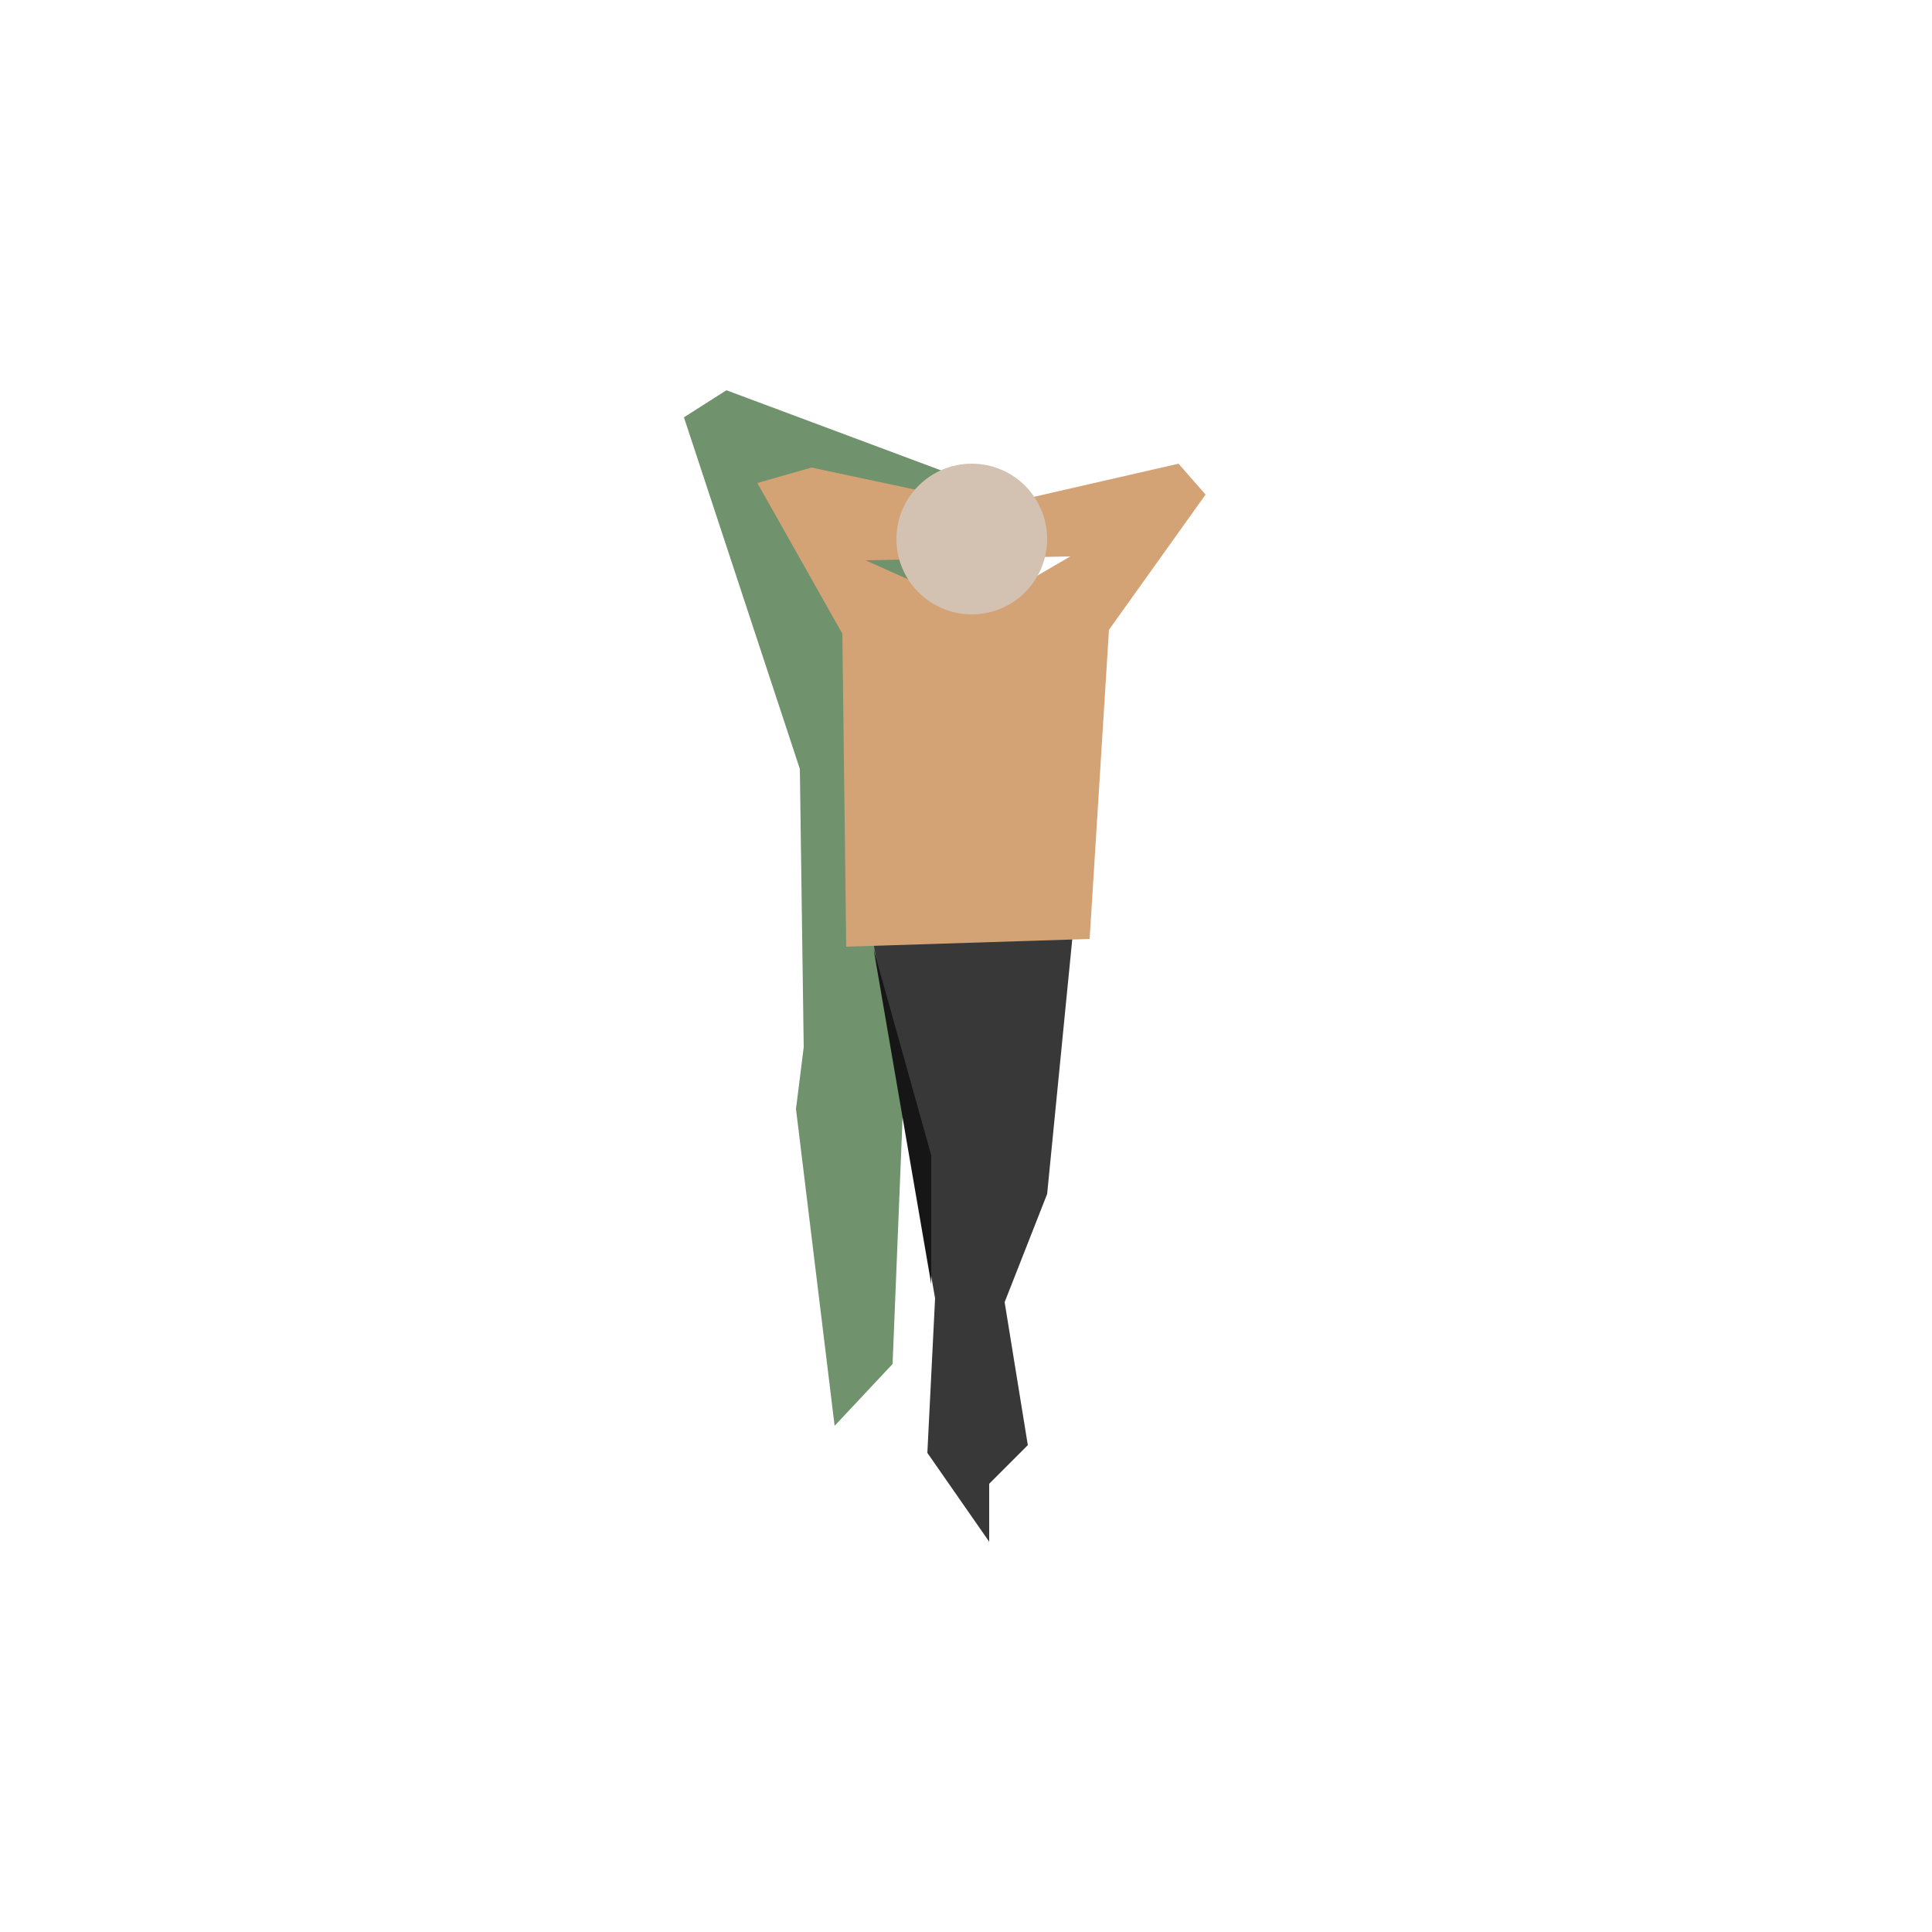
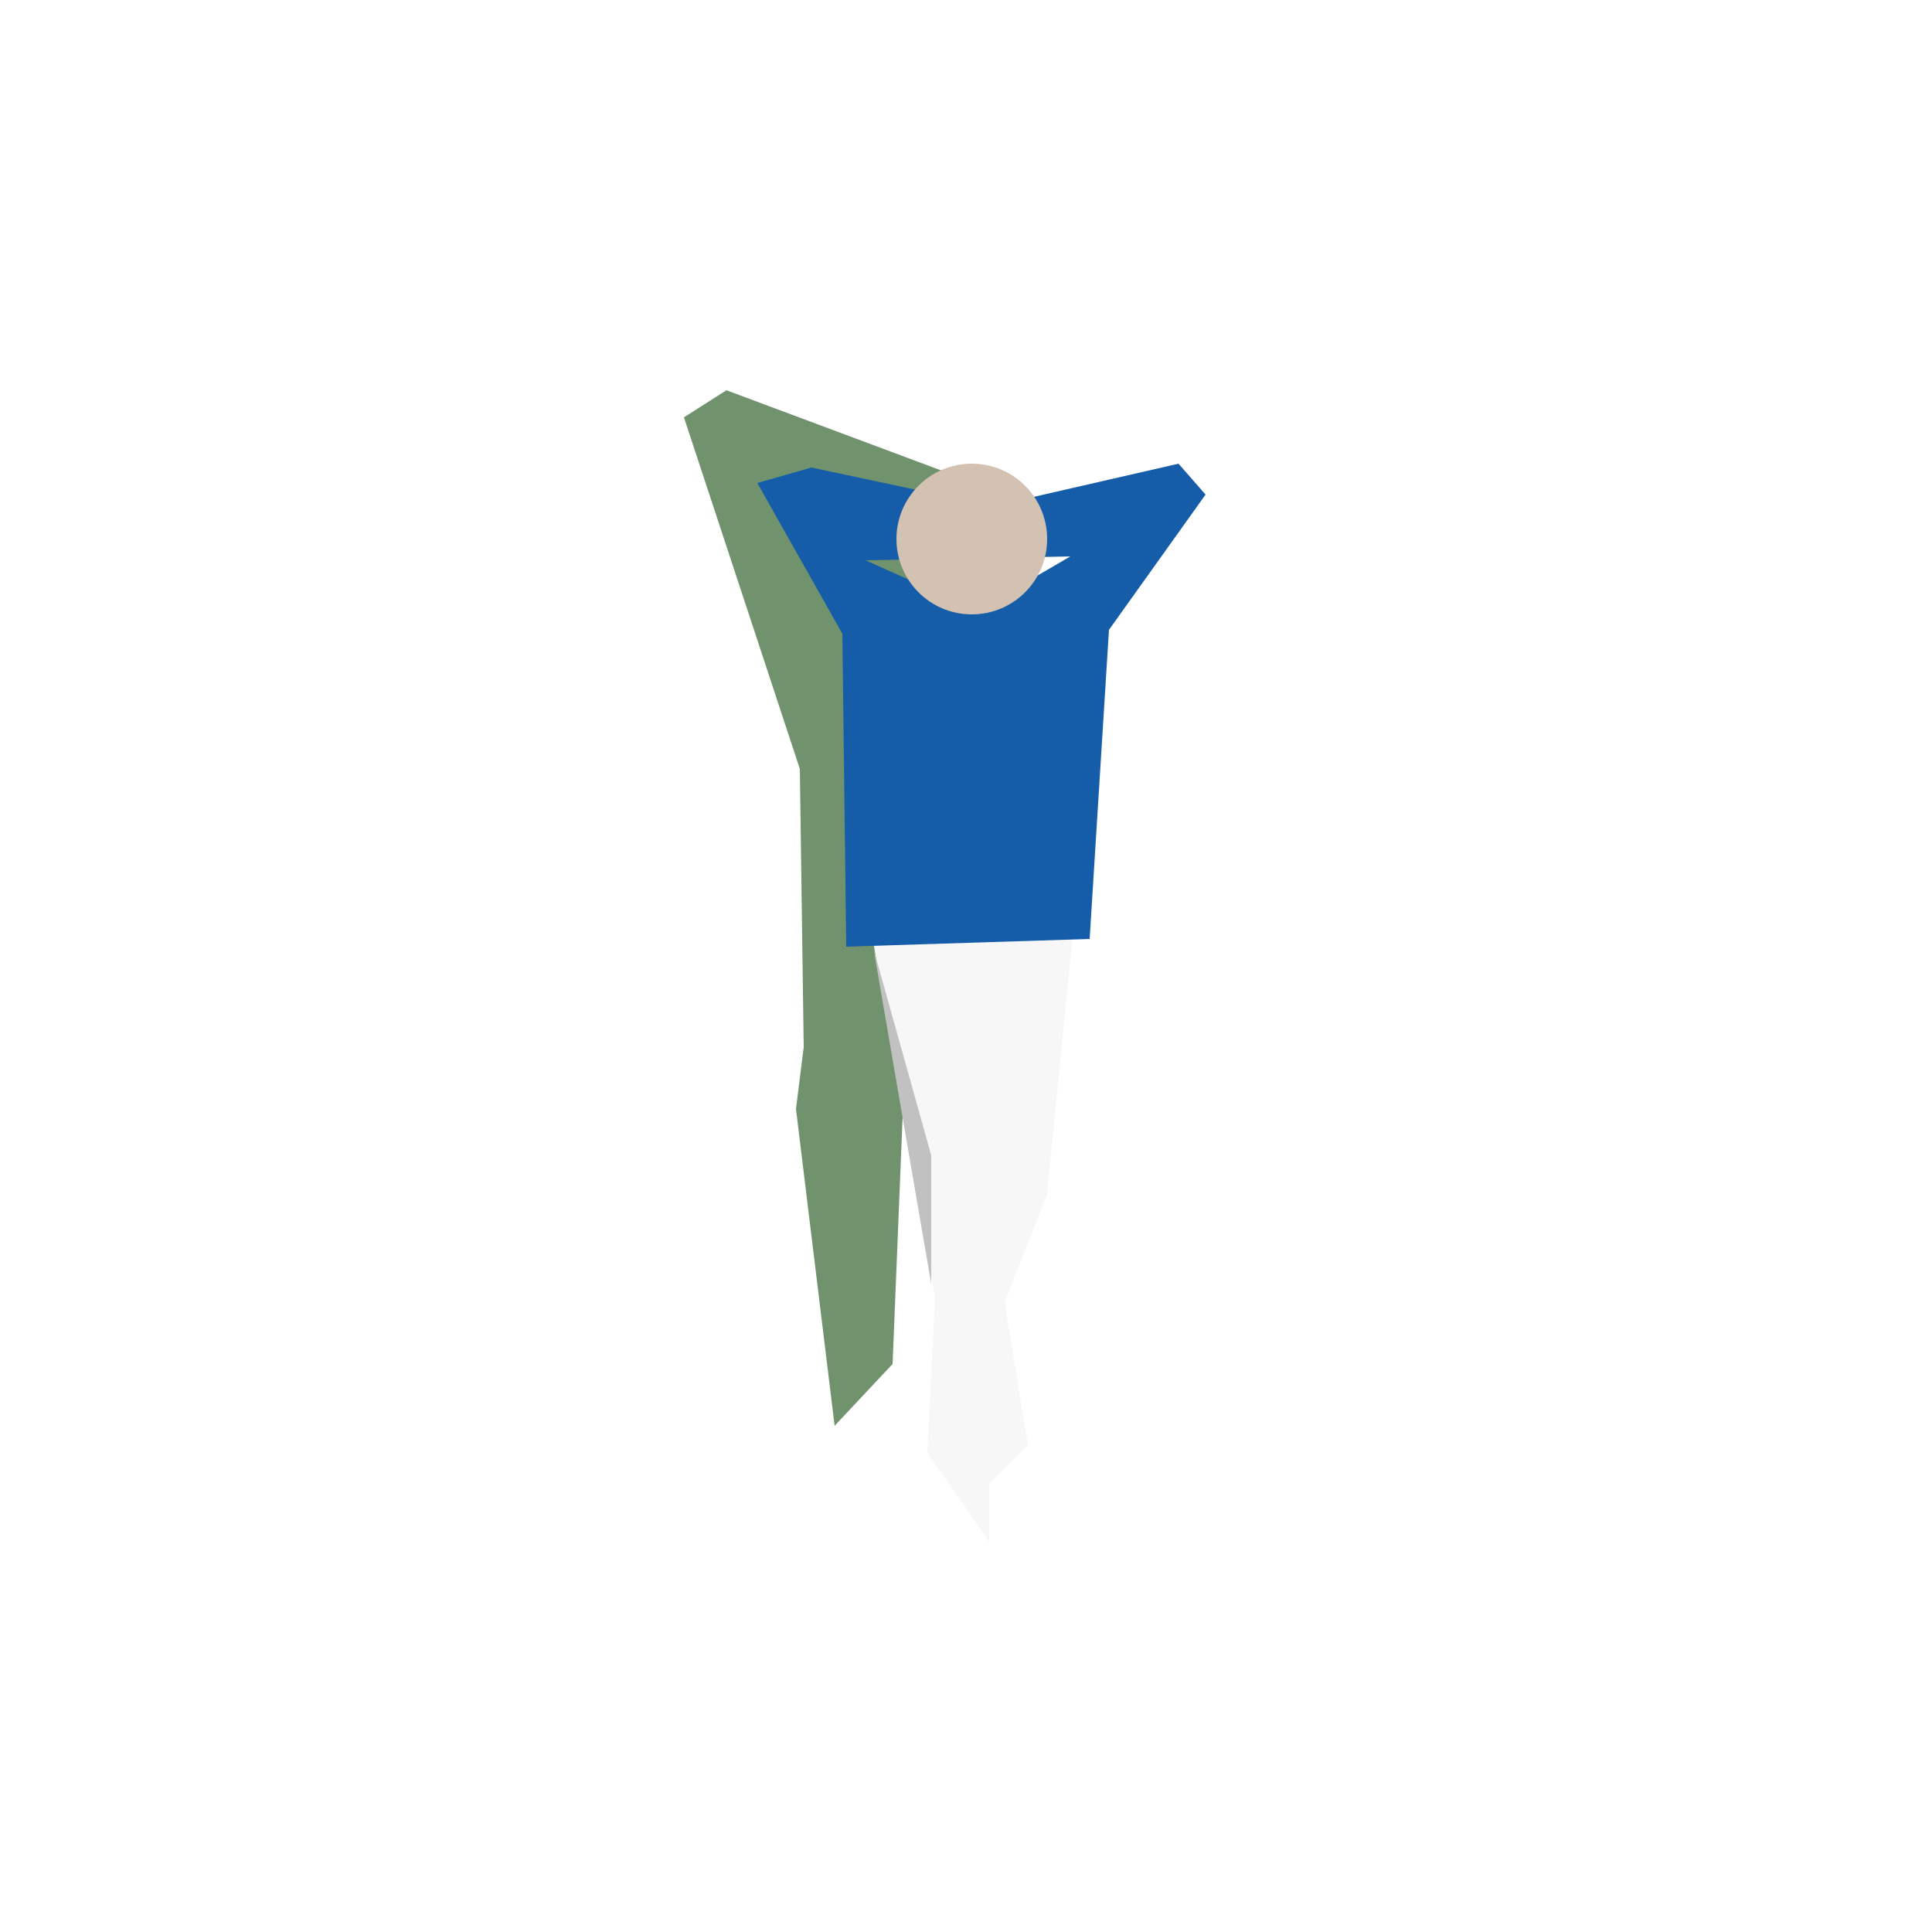
- <svg xmlns="http://www.w3.org/2000/svg" version="1.1" x="0px" y="0px" viewBox="0 0 500 500" style="enable-background:new 0 0 500 500;" xml:space="preserve">
+ <svg xmlns="http://www.w3.org/2000/svg" version="1.1" id="Layer_1" x="0px" y="0px" viewBox="0 0 500 500" style="enable-background:new 0 0 500 500;" xml:space="preserve">
  <style type="text/css">
	.st0{fill:#70926C;}
- 	.st1{fill:#383839;}
- 	.st2{fill:#D4A375;}
+ 	.st1{fill:#F7F7F7;}
+ 	.st2{fill:#155DA8;}
	.st3{fill:#D3C1B2;}
- 	.st4{fill:#161616;}
+ 	.st4{fill:#C1C1C1;}
</style>
  <g id="Capa_1">
</g>
  <g id="Capa_2">
    <polygon class="st0" points="263,129 188,101 177,108 207,199 208,271 206,287 216,369 231,353 234,279  " />
    <polygon class="st1" points="225,238 278,238 271,309 260,337 266,374 256,384 256,399 240,376 242,336  " />
    <path class="st2" d="M305,120l-48,11l-47-10l-14,4l22,39l1,81l63-2l5-80l25-35L305,120z M253,158l-29-13l53-1L253,158z" />
    <circle class="st3" cx="251.5" cy="139.5" r="19.5" />
    <polygon class="st4" points="241,332.3 241,299 226.1,245.7  " />
  </g>
</svg>
